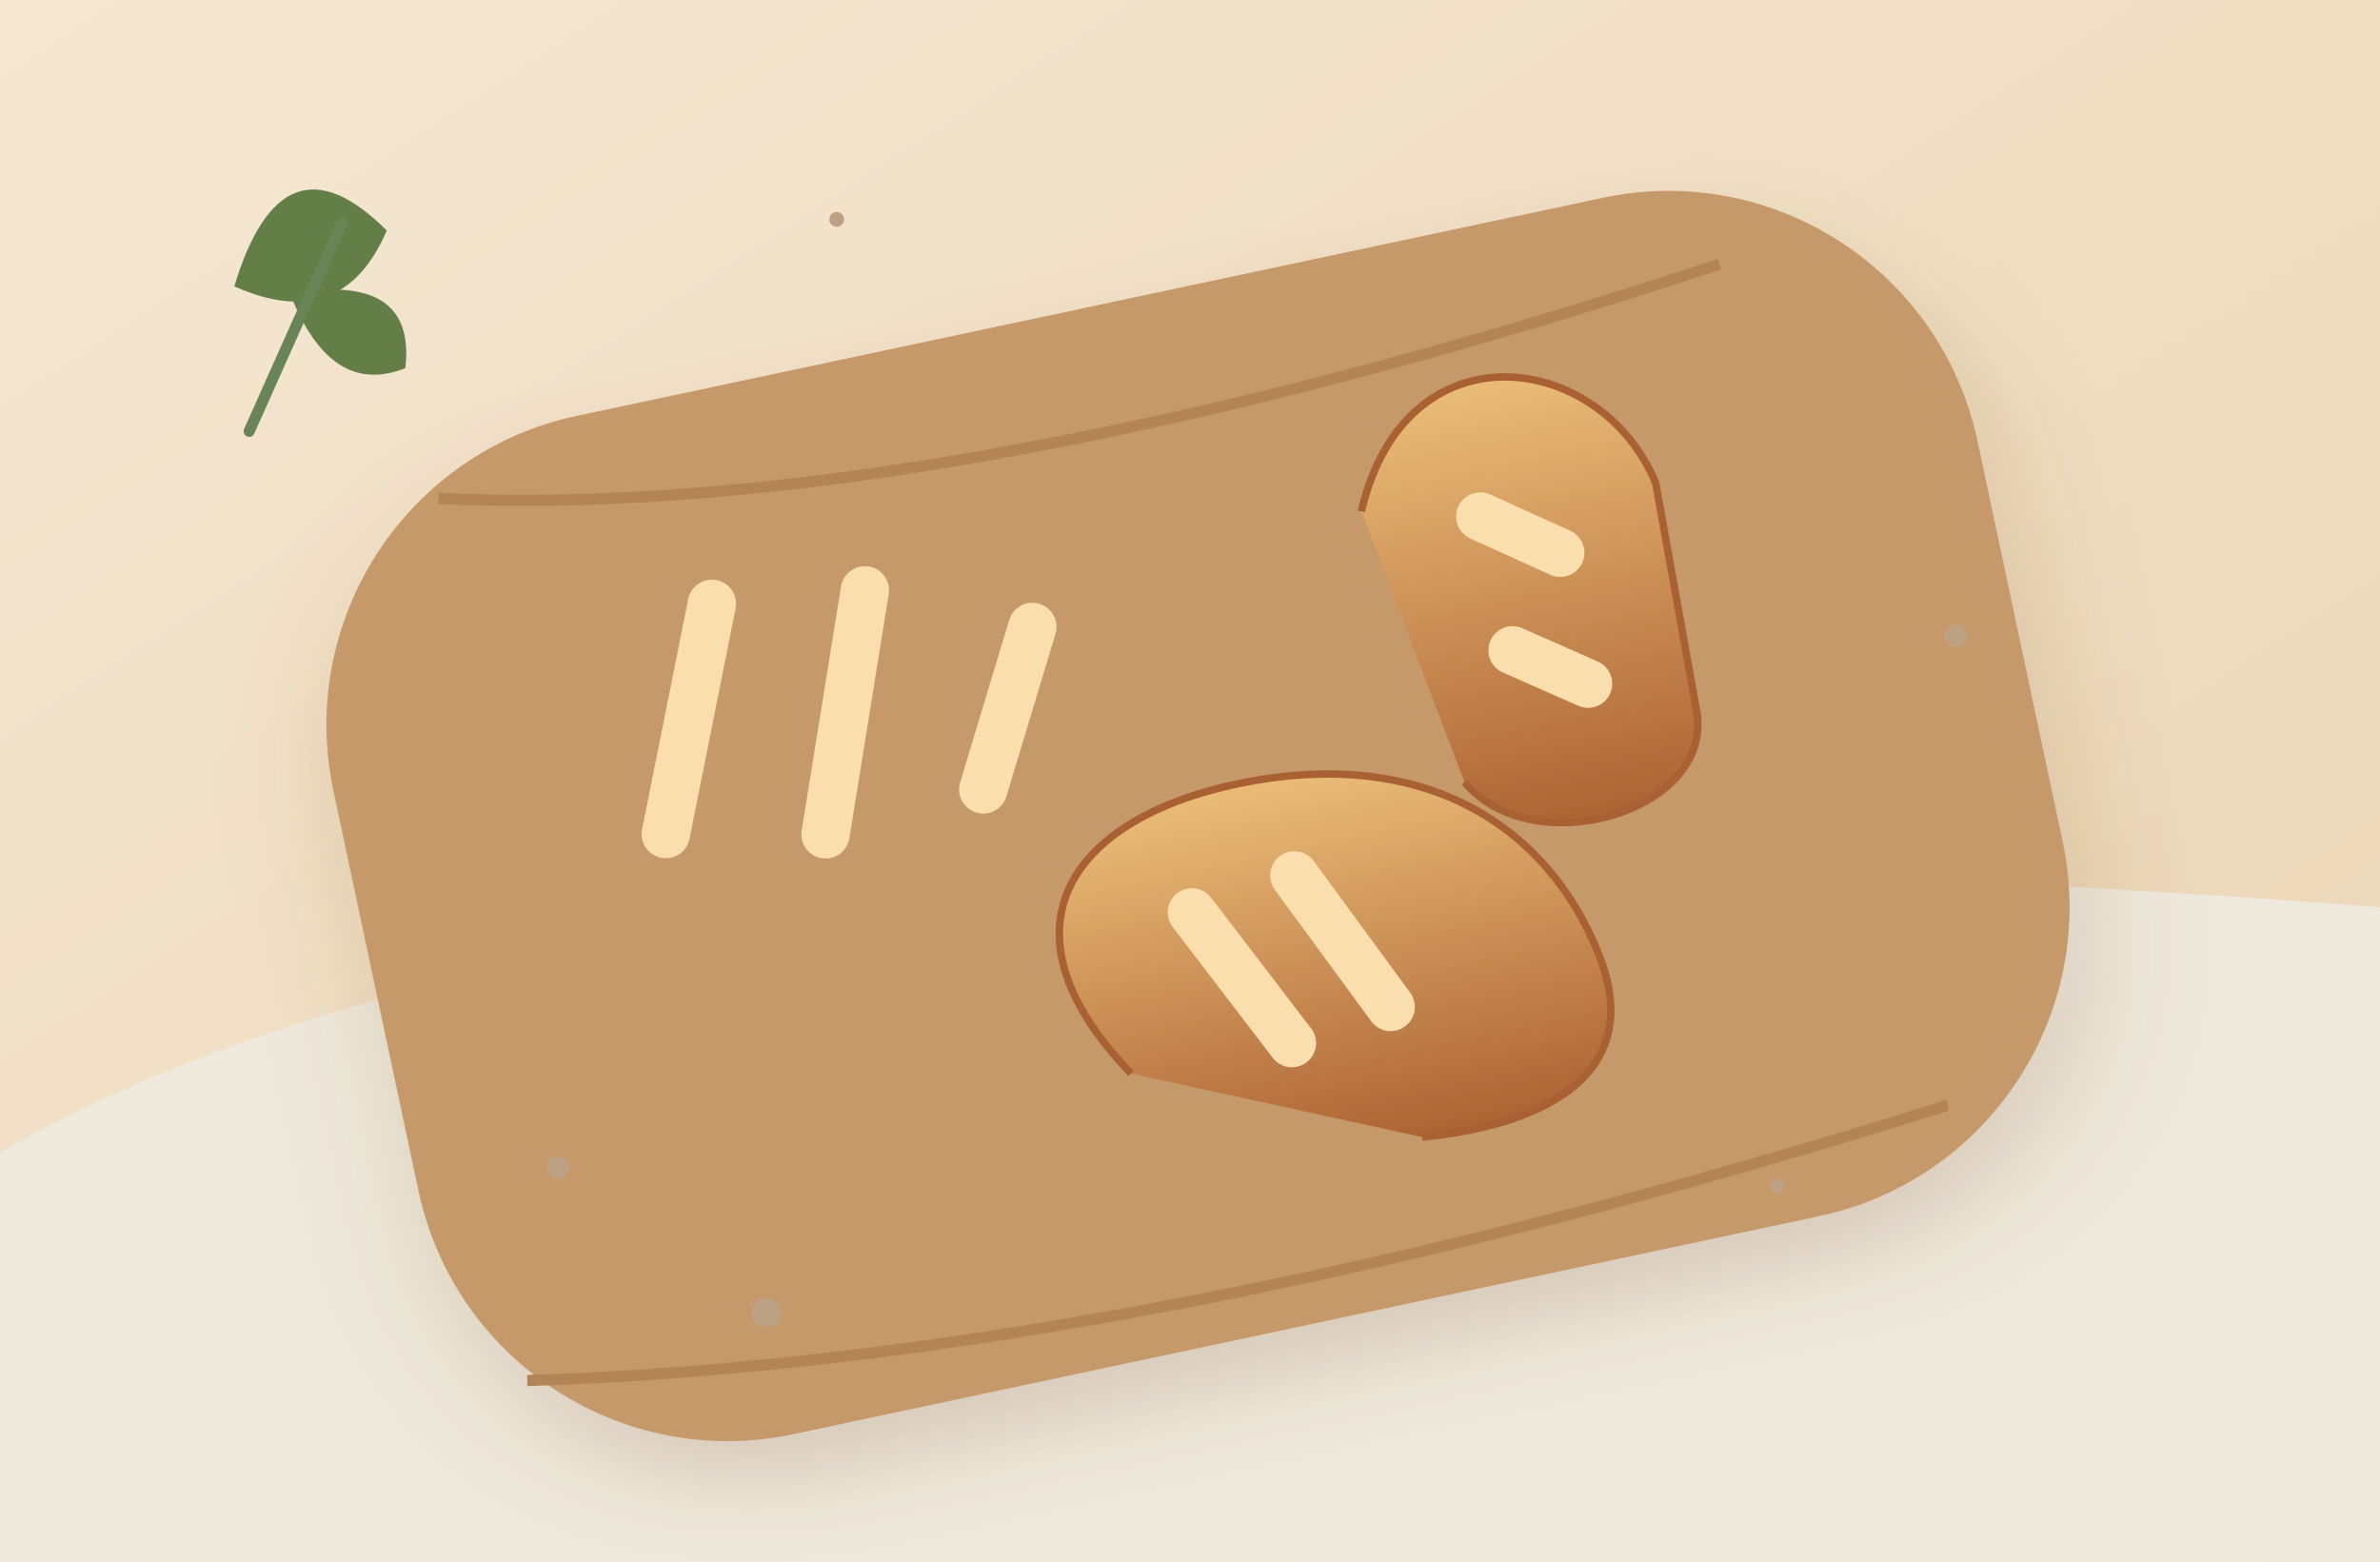
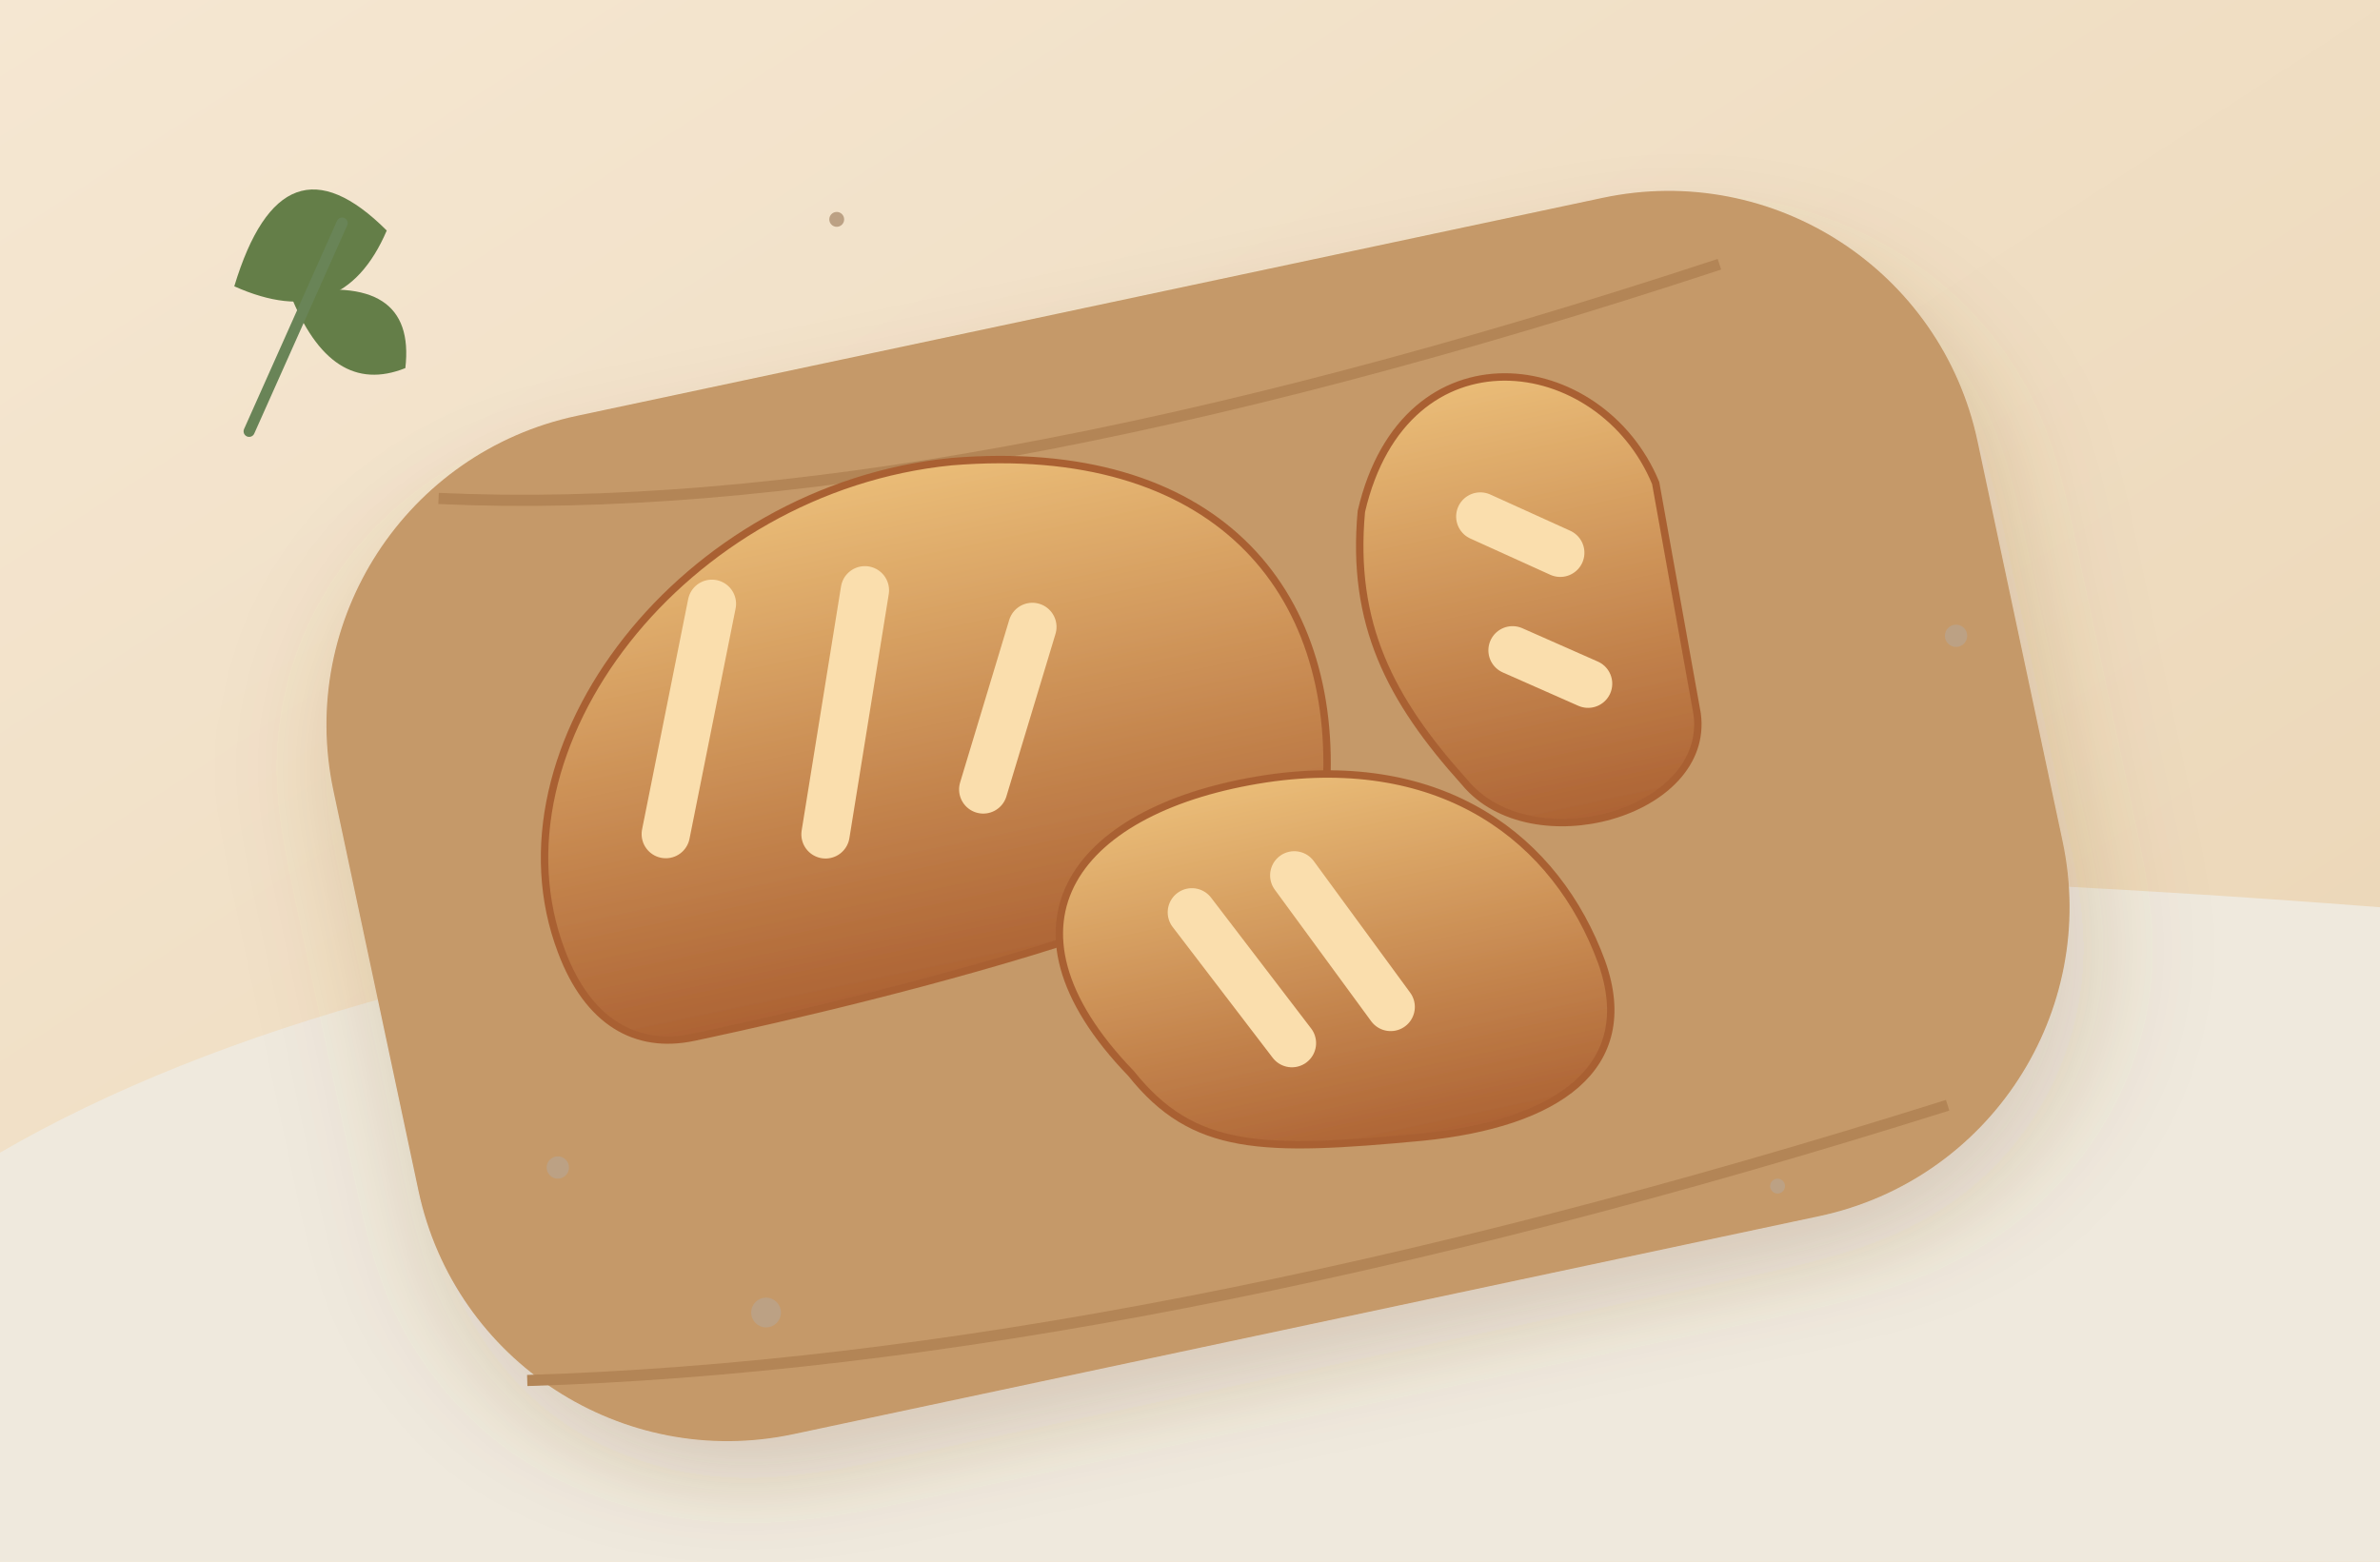
<svg xmlns="http://www.w3.org/2000/svg" viewBox="0 0 640 420">
  <defs>
    <linearGradient id="bg" x2="1" y2="1">
      <stop stop-color="#F5E7D2" />
      <stop offset="1" stop-color="#EAD4B3" />
    </linearGradient>
    <linearGradient id="crust" x2="0" y2="1">
      <stop stop-color="#EABC77" />
      <stop offset="1" stop-color="#AD6334" />
    </linearGradient>
    <filter id="sh">
      <feDropShadow dy="12" stdDeviation="14" flood-color="#7D542C" flood-opacity=".2" />
    </filter>
  </defs>
  <rect width="640" height="420" fill="url(#bg)" />
  <path d="M0 310q176-102 640-66v176H0Z" fill="#EFE9DD" />
  <g filter="url(#sh)" transform="rotate(-12 310 220)">
    <rect x="96" y="82" width="452" height="280" rx="85" fill="#C59969" />
    <path d="M140 96q130 34 350 10M114 333q160 29 389 7" fill="none" stroke="#B38556" stroke-width="3" />
    <g fill="url(#crust)" stroke="#A96133" stroke-width="2">
-       <path d="M147 222c- 9-58 58-115 130-107 70 9 95 55 80 108-7 29-163 29-180 29-16 0-27-10-30- 30Z" />
-       <path d="M290 286c-30-48 1-73 52-70 48 3 73 32 78 67 4 30-21 40-57 36- 43-5-61-9-73-33Z" />
-       <path d="M382 151c22-47 72-29 79 9l-2 63c-2 27-52 30-65 5- 15-26-21-48-12-77Z" />
+       <path d="M147 222c-9-58 58-115 130-107 70 9 95 55 80 108-7 29-163 29-180 29-16 0-27-10-30-30Z" />
+       <path d="M290 286c-30-48 1-73 52-70 48 3 73 32 78 67 4 30-21 40-57 36-43-5-61-9-73-33Z" />
+       <path d="M382 151c22-47 72-29 79 9l-2 63c-2 27-52 30-65 5-15-26-21-48-12-77Z" />
    </g>
    <g fill="none" stroke="#FADEAD" stroke-width="13" stroke-linecap="round">
      <path d="m206 139-25 58m66-53-24 62m66-43-22 40m48 44 19 40m10-44 18 40m51-124 19 14m-18 23 18 13" />
    </g>
  </g>
  <g fill="#BCA184">
    <circle cx="150" cy="314" r="3" />
    <circle cx="526" cy="171" r="3" />
    <circle cx="225" cy="59" r="2" />
    <circle cx="206" cy="353" r="4" />
    <circle cx="478" cy="319" r="2" />
  </g>
  <g fill="#647E48">
    <path d="M63 77q13-43 41-15-12 28-41 15Z" />
    <path d="M78 79q34-6 31 20-20 8-31-20Z" />
  </g>
  <path d="m67 116 25-56" stroke="#698457" stroke-width="3" stroke-linecap="round" />
</svg>
